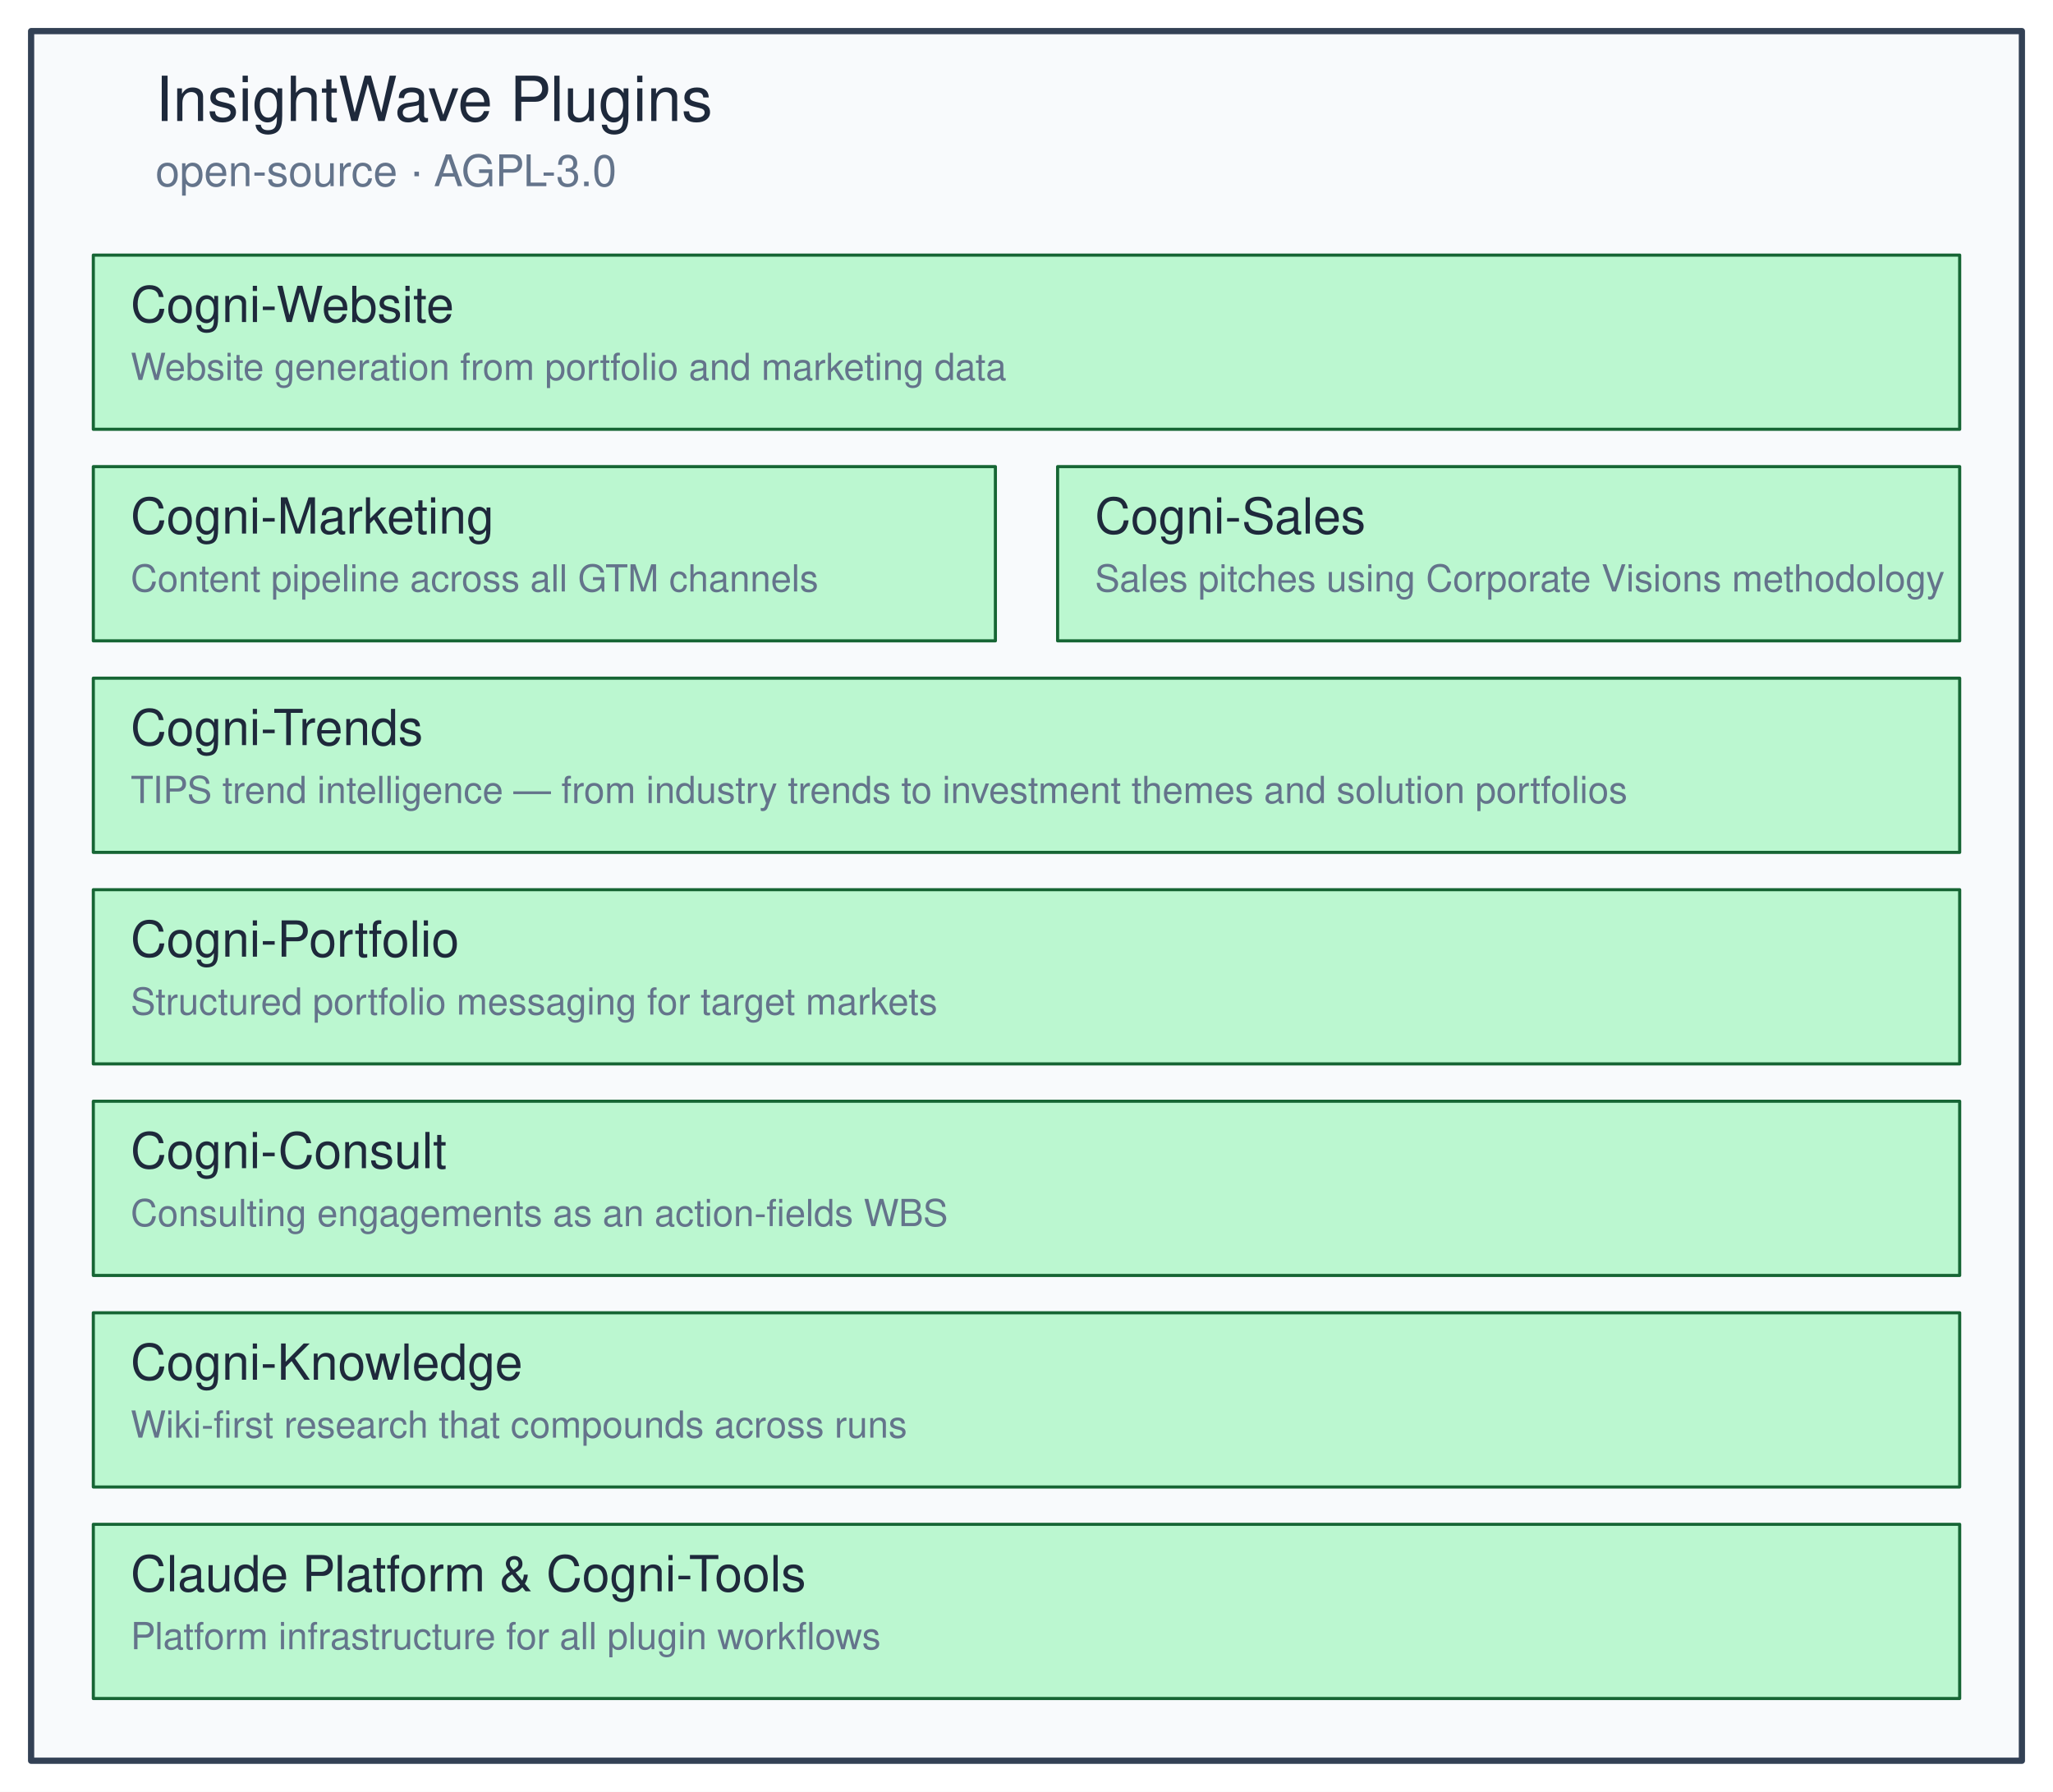
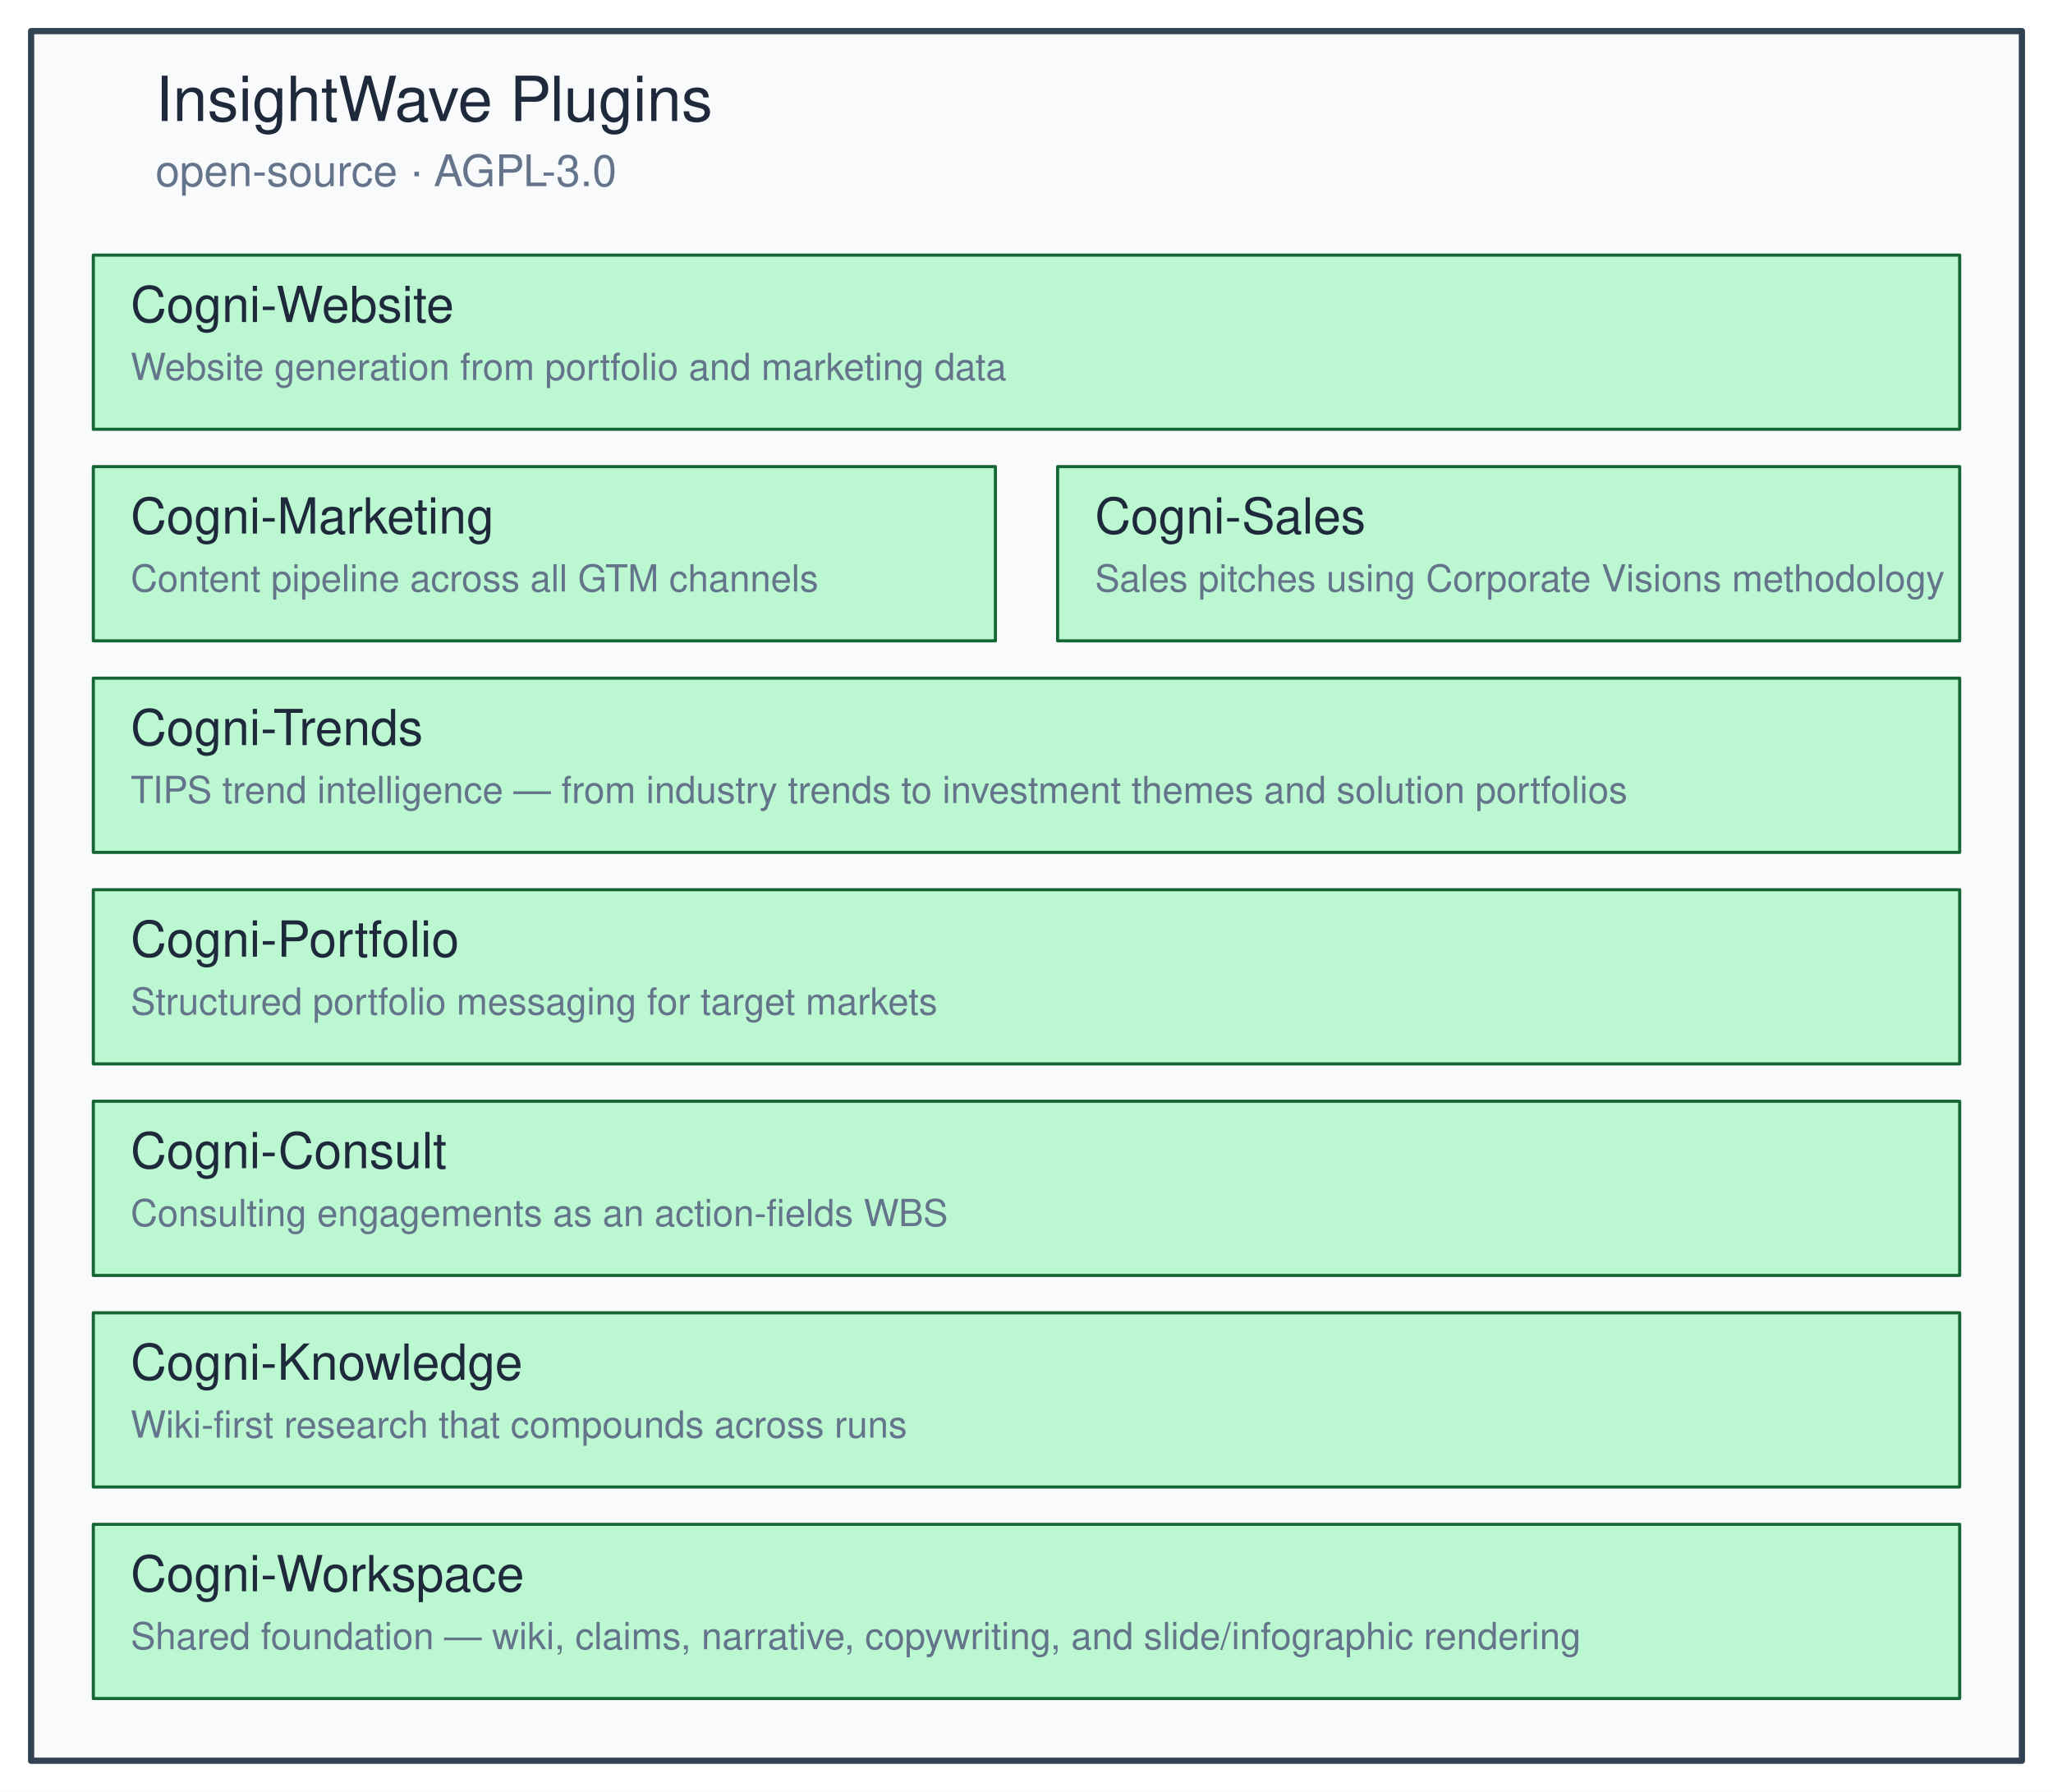
<svg xmlns="http://www.w3.org/2000/svg" version="1.1" viewBox="0 0 660 576" width="1320" height="1152">
  <defs>
    <style class="style-fonts">
      </style>
  </defs>
  <rect x="0" y="0" width="660" height="576" fill="#ffffff" />
  <g stroke-linecap="round" transform="translate(10 10) rotate(0 320 278)">
    <path d="M0 0 L640 0 L640 556 L0 556" stroke="none" stroke-width="0" fill="#f8fafc" />
    <path d="M0 0 C179.33 0, 358.66 0, 640 0 M0 0 C225.58 0, 451.16 0, 640 0 M640 0 C640 206.53, 640 413.06, 640 556 M640 0 C640 219, 640 438, 640 556 M640 556 C410.03 556, 180.07 556, 0 556 M640 556 C446.58 556, 253.16 556, 0 556 M0 556 C0 340.94, 0 125.89, 0 0 M0 556 C0 397.12, 0 238.23, 0 0" stroke="#334155" stroke-width="2" fill="none" />
  </g>
  <g transform="translate(50 22) rotate(0 90.23438 11.5)">
    <text x="0" y="16.9" font-family="Helvetica, Segoe UI Emoji" font-size="20px" fill="#1e293b" text-anchor="start" style="white-space: pre;" direction="ltr" dominant-baseline="alphabetic">InsightWave Plugins</text>
  </g>
  <g transform="translate(50 48) rotate(0 75.48584 8.05)">
    <text x="0" y="11.83" font-family="Helvetica, Segoe UI Emoji" font-size="14px" fill="#64748b" text-anchor="start" style="white-space: pre;" direction="ltr" dominant-baseline="alphabetic">open-source · AGPL-3.0</text>
  </g>
  <g stroke-linecap="round" transform="translate(30 82) rotate(0 300 28)">
    <path d="M0 0 L600 0 L600 56 L0 56" stroke="none" stroke-width="0" fill="#bbf7d0" />
    <path d="M0 0 C225.27 0, 450.54 0, 600 0 M0 0 C128.42 0, 256.84 0, 600 0 M600 0 C600 21.04, 600 42.08, 600 56 M600 0 C600 13.14, 600 26.28, 600 56 M600 56 C370.29 56, 140.59 56, 0 56 M600 56 C411.98 56, 223.95 56, 0 56 M0 56 C0 44.58, 0 33.16, 0 0 M0 56 C0 35.55, 0 15.09, 0 0" stroke="#166534" stroke-width="1" fill="none" />
  </g>
  <g transform="translate(42 90) rotate(0 52.32422 9.2)">
    <text x="0" y="13.52" font-family="Helvetica, Segoe UI Emoji" font-size="16px" fill="#1e293b" text-anchor="start" style="white-space: pre;" direction="ltr" dominant-baseline="alphabetic">Cogni-Website</text>
  </g>
  <g transform="translate(42 112) rotate(0 141.3047 6.9)">
    <text x="0" y="10.14" font-family="Helvetica, Segoe UI Emoji" font-size="12px" fill="#64748b" text-anchor="start" style="white-space: pre;" direction="ltr" dominant-baseline="alphabetic">Website generation from portfolio and marketing data</text>
  </g>
  <g stroke-linecap="round" transform="translate(30 150) rotate(0 145 28)">
    <path d="M0 0 L290 0 L290 56 L0 56" stroke="none" stroke-width="0" fill="#bbf7d0" />
    <path d="M0 0 C66.51 0, 133.03 0, 290 0 M0 0 C104.94 0, 209.88 0, 290 0 M290 0 C290 22.03, 290 44.06, 290 56 M290 0 C290 13.63, 290 27.27, 290 56 M290 56 C179.79 56, 69.58 56, 0 56 M290 56 C175.71 56, 61.41 56, 0 56 M0 56 C0 39.24, 0 22.47, 0 0 M0 56 C0 42.94, 0 29.87, 0 0" stroke="#166534" stroke-width="1" fill="none" />
  </g>
  <g transform="translate(42 158) rotate(0 58.69141 9.2)">
    <text x="0" y="13.52" font-family="Helvetica, Segoe UI Emoji" font-size="16px" fill="#1e293b" text-anchor="start" style="white-space: pre;" direction="ltr" dominant-baseline="alphabetic">Cogni-Marketing</text>
  </g>
  <g transform="translate(42 180) rotate(0 111.0557 6.9)">
    <text x="0" y="10.14" font-family="Helvetica, Segoe UI Emoji" font-size="12px" fill="#64748b" text-anchor="start" style="white-space: pre;" direction="ltr" dominant-baseline="alphabetic">Content pipeline across all GTM channels</text>
  </g>
  <g stroke-linecap="round" transform="translate(340 150) rotate(0 145 28)">
    <path d="M0 0 L290 0 L290 56 L0 56" stroke="none" stroke-width="0" fill="#bbf7d0" />
    <path d="M0 0 C84.33 0, 168.66 0, 290 0 M0 0 C77.71 0, 155.42 0, 290 0 M290 0 C290 19.2, 290 38.4, 290 56 M290 0 C290 20.94, 290 41.89, 290 56 M290 56 C207.18 56, 124.35 56, 0 56 M290 56 C190.44 56, 90.88 56, 0 56 M0 56 C0 42.02, 0 28.04, 0 0 M0 56 C0 37.01, 0 18.01, 0 0" stroke="#166534" stroke-width="1" fill="none" />
  </g>
  <g transform="translate(352 158) rotate(0 43.57812 9.2)">
    <text x="0" y="13.52" font-family="Helvetica, Segoe UI Emoji" font-size="16px" fill="#1e293b" text-anchor="start" style="white-space: pre;" direction="ltr" dominant-baseline="alphabetic">Cogni-Sales</text>
  </g>
  <g transform="translate(352 180) rotate(0 136.9717 6.9)">
    <text x="0" y="10.14" font-family="Helvetica, Segoe UI Emoji" font-size="12px" fill="#64748b" text-anchor="start" style="white-space: pre;" direction="ltr" dominant-baseline="alphabetic">Sales pitches using Corporate Visions methodology</text>
  </g>
  <g stroke-linecap="round" transform="translate(30 218) rotate(0 300 28)">
    <path d="M0 0 L600 0 L600 56 L0 56" stroke="none" stroke-width="0" fill="#bbf7d0" />
    <path d="M0 0 C135.28 0, 270.55 0, 600 0 M0 0 C153.36 0, 306.72 0, 600 0 M600 0 C600 17.75, 600 35.5, 600 56 M600 0 C600 18.09, 600 36.19, 600 56 M600 56 C405.96 56, 211.92 56, 0 56 M600 56 C428.25 56, 256.51 56, 0 56 M0 56 C0 39.73, 0 23.46, 0 0 M0 56 C0 38.82, 0 21.63, 0 0" stroke="#166534" stroke-width="1" fill="none" />
  </g>
  <g transform="translate(42 226) rotate(0 48.17188 9.2)">
    <text x="0" y="13.52" font-family="Helvetica, Segoe UI Emoji" font-size="16px" fill="#1e293b" text-anchor="start" style="white-space: pre;" direction="ltr" dominant-baseline="alphabetic">Cogni-Trends</text>
  </g>
  <g transform="translate(42 248) rotate(0 241.4502 6.9)">
    <text x="0" y="10.14" font-family="Helvetica, Segoe UI Emoji" font-size="12px" fill="#64748b" text-anchor="start" style="white-space: pre;" direction="ltr" dominant-baseline="alphabetic">TIPS trend intelligence — from industry trends to investment themes and solution portfolios</text>
  </g>
  <g stroke-linecap="round" transform="translate(30 286) rotate(0 300 28)">
    <path d="M0 0 L600 0 L600 56 L0 56" stroke="none" stroke-width="0" fill="#bbf7d0" />
    <path d="M0 0 C163.02 0, 326.03 0, 600 0 M0 0 C158.91 0, 317.82 0, 600 0 M600 0 C600 20.55, 600 41.11, 600 56 M600 0 C600 11.22, 600 22.44, 600 56 M600 56 C465.78 56, 331.57 56, 0 56 M600 56 C373.98 56, 147.97 56, 0 56 M0 56 C0 43.27, 0 30.54, 0 0 M0 56 C0 35.04, 0 14.08, 0 0" stroke="#166534" stroke-width="1" fill="none" />
  </g>
  <g transform="translate(42 294) rotate(0 52.91406 9.2)">
    <text x="0" y="13.52" font-family="Helvetica, Segoe UI Emoji" font-size="16px" fill="#1e293b" text-anchor="start" style="white-space: pre;" direction="ltr" dominant-baseline="alphabetic">Cogni-Portfolio</text>
  </g>
  <g transform="translate(42 316) rotate(0 130.0576 6.9)">
    <text x="0" y="10.14" font-family="Helvetica, Segoe UI Emoji" font-size="12px" fill="#64748b" text-anchor="start" style="white-space: pre;" direction="ltr" dominant-baseline="alphabetic">Structured portfolio messaging for target markets</text>
  </g>
  <g stroke-linecap="round" transform="translate(30 354) rotate(0 300 28)">
    <path d="M0 0 L600 0 L600 56 L0 56" stroke="none" stroke-width="0" fill="#bbf7d0" />
    <path d="M0 0 C184.86 0, 369.72 0, 600 0 M0 0 C176.04 0, 352.09 0, 600 0 M600 0 C600 15.07, 600 30.14, 600 56 M600 0 C600 14.47, 600 28.94, 600 56 M600 56 C451.56 56, 303.12 56, 0 56 M600 56 C464.28 56, 328.56 56, 0 56 M0 56 C0 33.99, 0 11.98, 0 0 M0 56 C0 42.99, 0 29.98, 0 0" stroke="#166534" stroke-width="1" fill="none" />
  </g>
  <g transform="translate(42 362) rotate(0 61.36719 9.2)">
    <text x="0" y="13.52" font-family="Helvetica, Segoe UI Emoji" font-size="16px" fill="#1e293b" text-anchor="start" style="white-space: pre;" direction="ltr" dominant-baseline="alphabetic">Cogni-Consult</text>
  </g>
  <g transform="translate(42 384) rotate(0 141.4102 6.9)">
    <text x="0" y="10.14" font-family="Helvetica, Segoe UI Emoji" font-size="12px" fill="#64748b" text-anchor="start" style="white-space: pre;" direction="ltr" dominant-baseline="alphabetic">Consulting engagements as an action-fields WBS</text>
  </g>
  <g stroke-linecap="round" transform="translate(30 422) rotate(0 300 28)">
    <path d="M0 0 L600 0 L600 56 L0 56" stroke="none" stroke-width="0" fill="#bbf7d0" />
    <path d="M0 0 C236.33 0, 472.66 0, 600 0 M0 0 C215.59 0, 431.18 0, 600 0 M600 0 C600 16.92, 600 33.85, 600 56 M600 0 C600 21.66, 600 43.32, 600 56 M600 56 C428.54 56, 257.09 56, 0 56 M600 56 C450.6 56, 301.2 56, 0 56 M0 56 C0 38.29, 0 20.58, 0 0 M0 56 C0 38.53, 0 21.06, 0 0" stroke="#166534" stroke-width="1" fill="none" />
  </g>
  <g transform="translate(42 430) rotate(0 57.80469 9.2)">
    <text x="0" y="13.52" font-family="Helvetica, Segoe UI Emoji" font-size="16px" fill="#1e293b" text-anchor="start" style="white-space: pre;" direction="ltr" dominant-baseline="alphabetic">Cogni-Knowledge</text>
  </g>
  <g transform="translate(42 452) rotate(0 145.4121 6.9)">
    <text x="0" y="10.14" font-family="Helvetica, Segoe UI Emoji" font-size="12px" fill="#64748b" text-anchor="start" style="white-space: pre;" direction="ltr" dominant-baseline="alphabetic">Wiki-first research that compounds across runs</text>
  </g>
  <g stroke-linecap="round" transform="translate(30 490) rotate(0 300 28)">
    <path d="M0 0 L600 0 L600 56 L0 56" stroke="none" stroke-width="0" fill="#bbf7d0" />
    <path d="M0 0 C140.79 0, 281.59 0, 600 0 M0 0 C229.71 0, 459.41 0, 600 0 M600 0 C600 17.55, 600 35.1, 600 56 M600 0 C600 11.42, 600 22.84, 600 56 M600 56 C380.85 56, 161.7 56, 0 56 M600 56 C436.82 56, 273.64 56, 0 56 M0 56 C0 44.03, 0 32.06, 0 0 M0 56 C0 43.27, 0 30.53, 0 0" stroke="#166534" stroke-width="1" fill="none" />
  </g>
-   <g transform="translate(42 498) rotate(0 109.3828 9.2)">
-     <text x="0" y="13.52" font-family="Helvetica, Segoe UI Emoji" font-size="16px" fill="#1e293b" text-anchor="start" style="white-space: pre;" direction="ltr" dominant-baseline="alphabetic">Claude Platform &amp; Cogni-Tools</text>
+   <g transform="translate(42 498) rotate(0 63.57812 9.2)">
+     <text x="0" y="13.52" font-family="Helvetica, Segoe UI Emoji" font-size="16px" fill="#1e293b" text-anchor="start" style="white-space: pre;" direction="ltr" dominant-baseline="alphabetic">Cogni-Workspace</text>
  </g>
-   <g transform="translate(42 520) rotate(0 121.043 6.9)">
-     <text x="0" y="10.14" font-family="Helvetica, Segoe UI Emoji" font-size="12px" fill="#64748b" text-anchor="start" style="white-space: pre;" direction="ltr" dominant-baseline="alphabetic">Platform infrastructure for all plugin workflows</text>
+   <g transform="translate(42 520) rotate(0 234.1201 6.9)">
+     <text x="0" y="10.14" font-family="Helvetica, Segoe UI Emoji" font-size="12px" fill="#64748b" text-anchor="start" style="white-space: pre;" direction="ltr" dominant-baseline="alphabetic">Shared foundation — wiki, claims, narrative, copywriting, and slide/infographic rendering</text>
  </g>
</svg>
